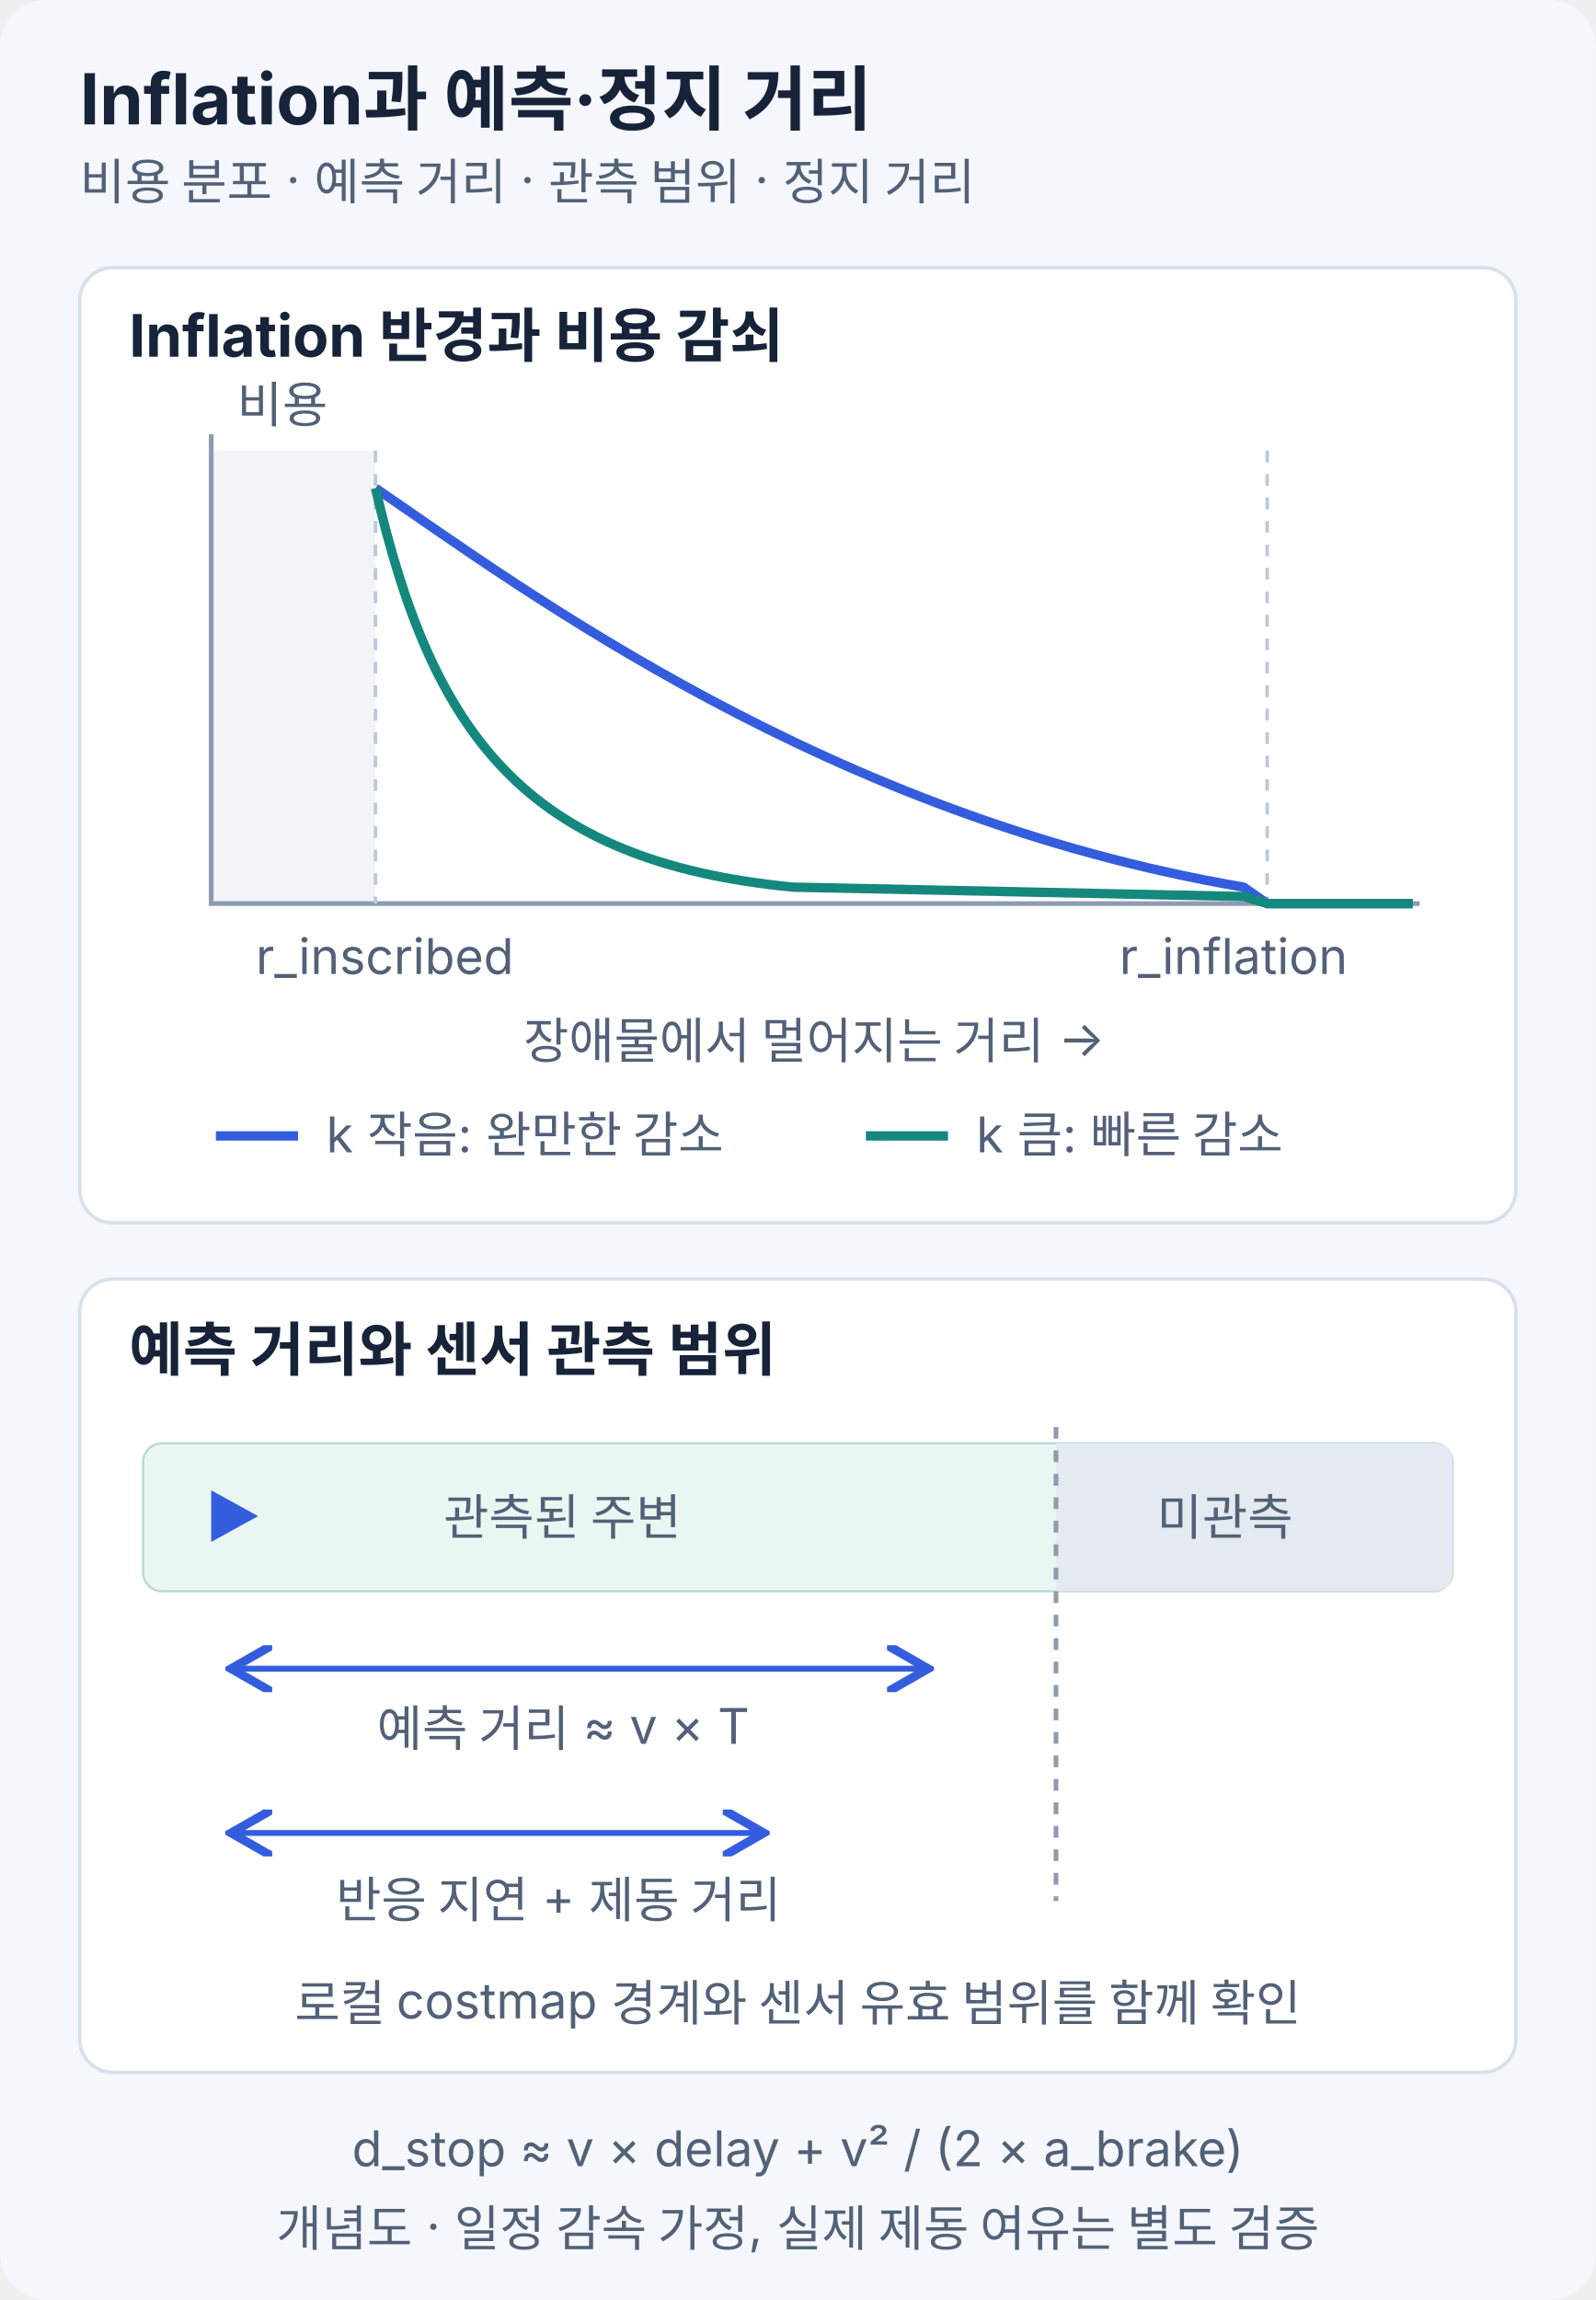
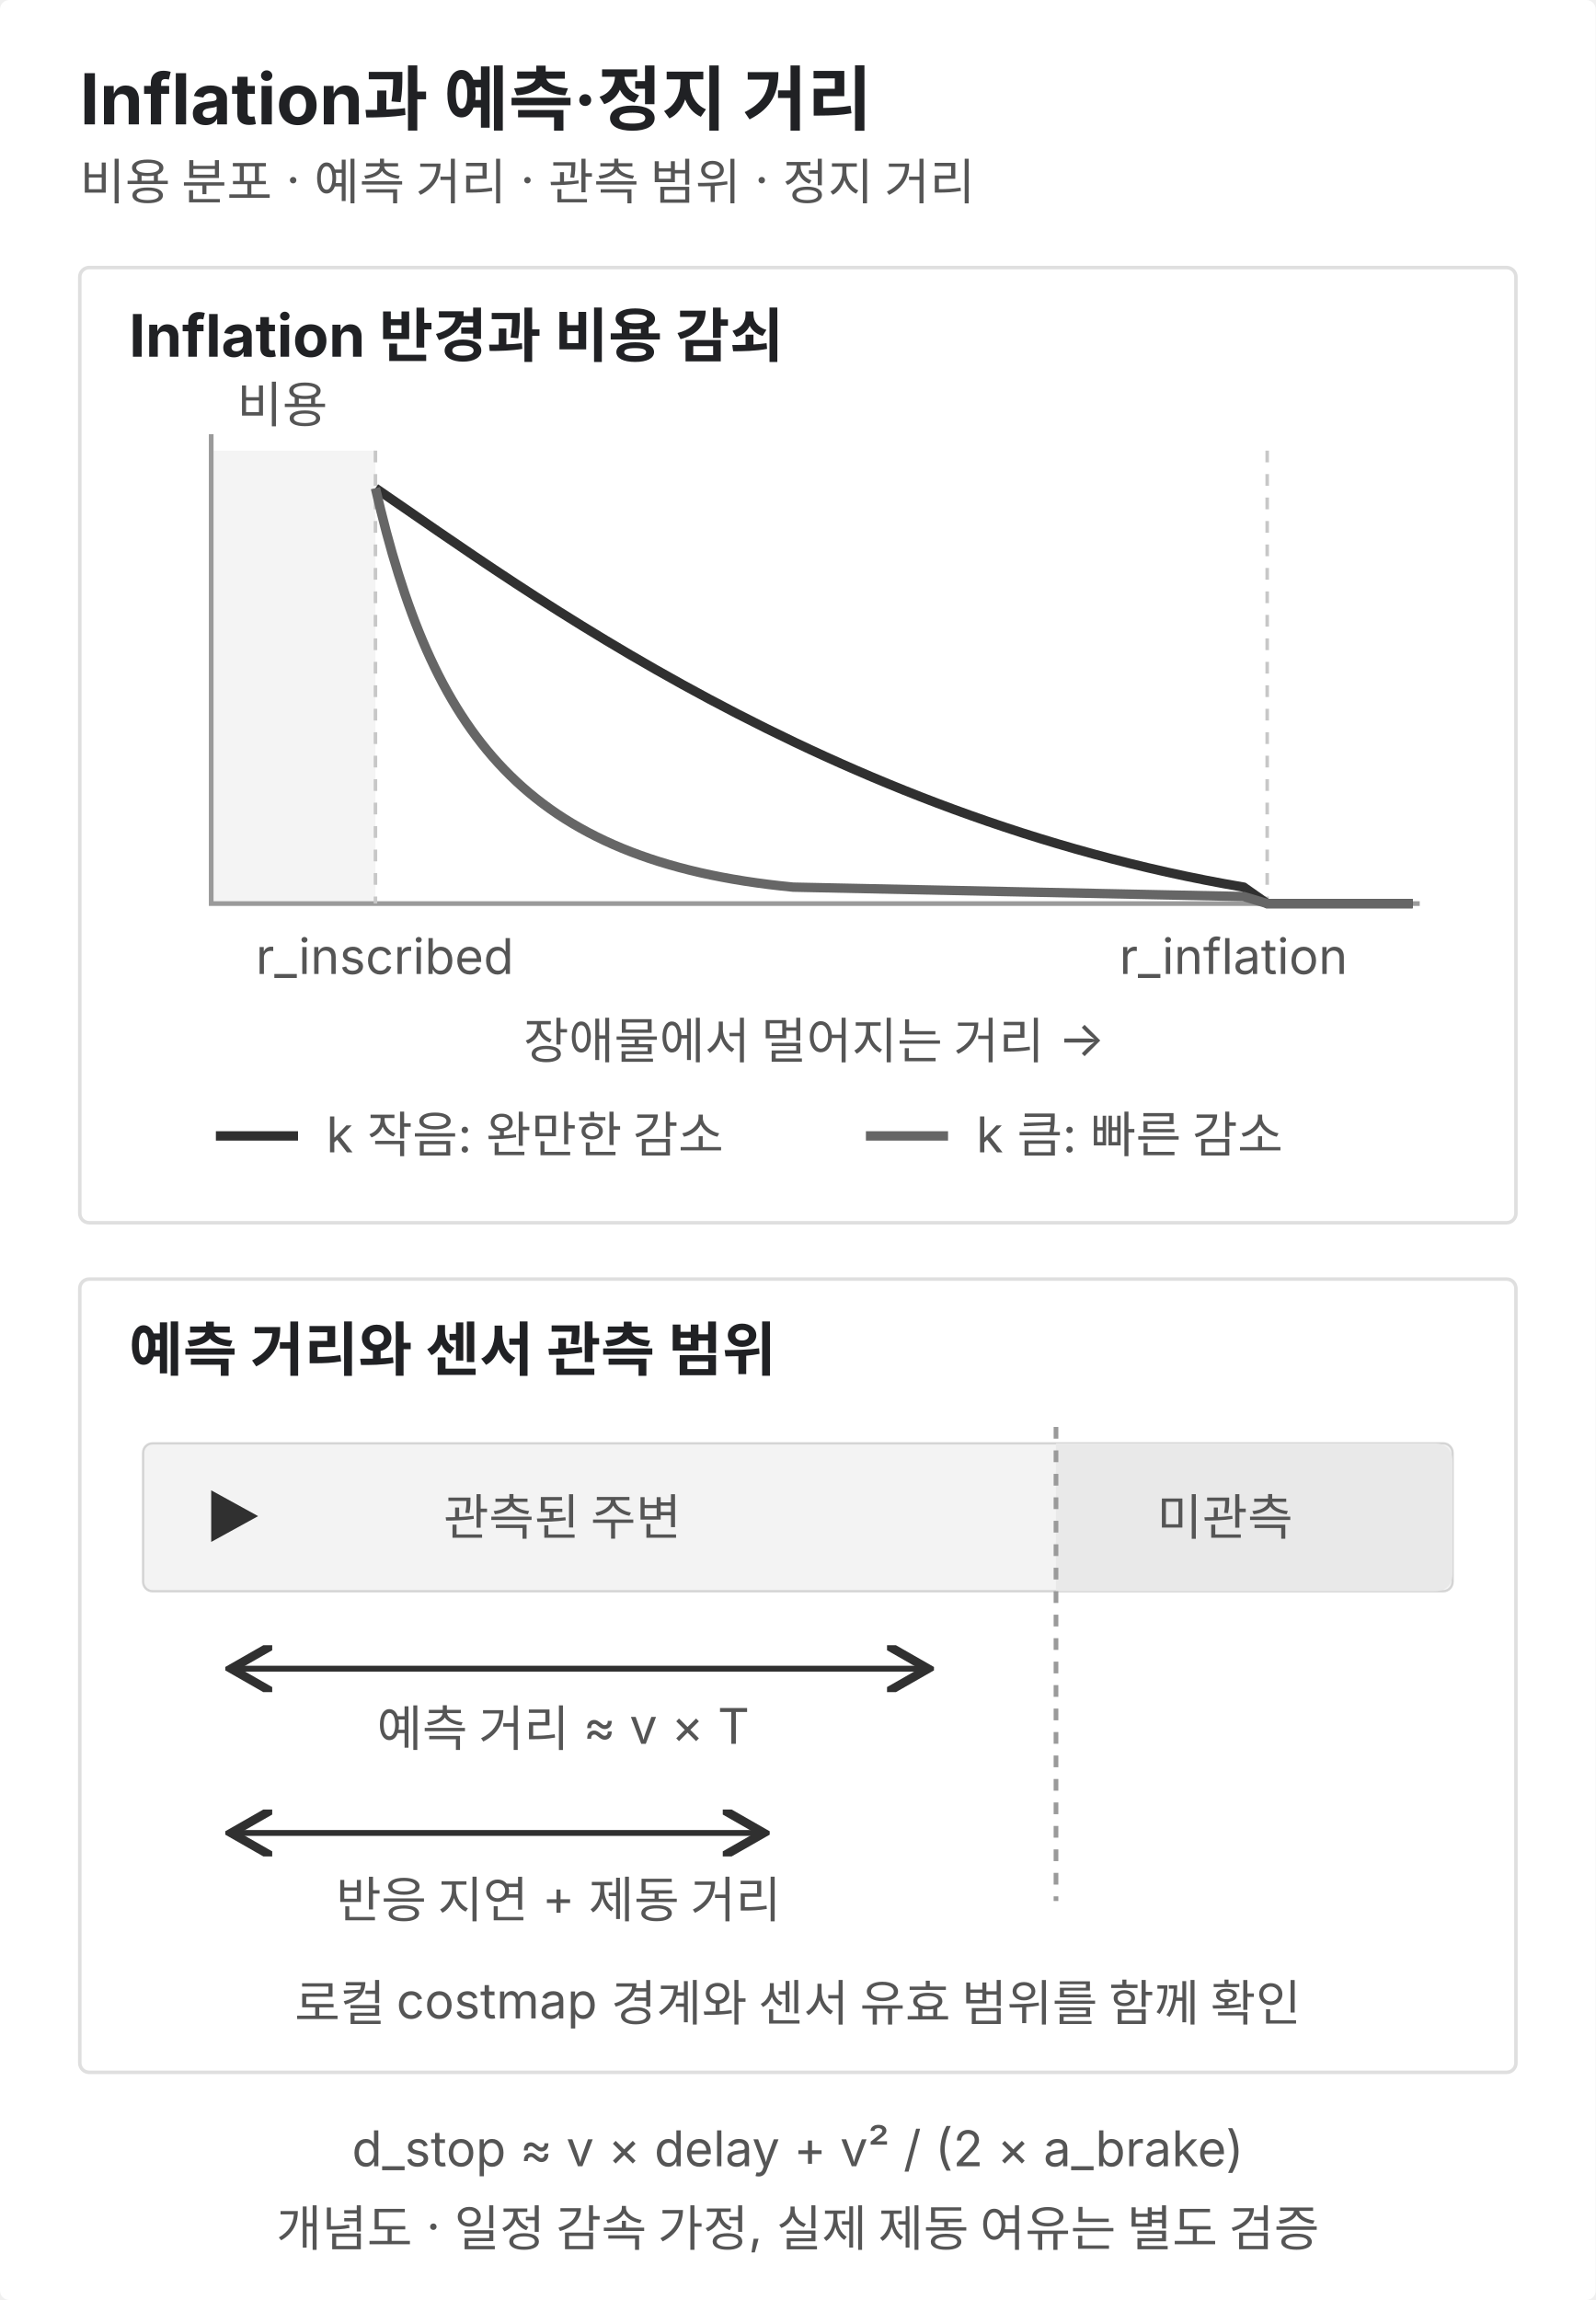
<svg xmlns="http://www.w3.org/2000/svg" width="680" height="980" viewBox="0 0 680 980" role="img" aria-labelledby="title desc">
  <defs>
    <marker id="arrow" markerWidth="8" markerHeight="8" refX="6" refY="4" orient="auto-start-reverse">
-       <path d="M0 0 7 4 0 8" fill="none" stroke="#345dde" stroke-width="1.5" />
+       <path d="M0 0 7 4 0 8" fill="none" stroke="#303030" stroke-width="1.5" />
    </marker>
    <style>
-       text{font-family:system-ui,-apple-system,"Noto Sans KR",sans-serif;fill:#172339}
-       .title{font-size:30px;font-weight:750}.label{font-size:25px;font-weight:700}.note{font-size:21px;fill:#526178}
-       .panel{fill:#fff;stroke:#d8e0ed;stroke-width:1.5}
+       text{font-family:system-ui,-apple-system,"Noto Sans KR",sans-serif;fill:#202124}
+       .title{font-size:30px;font-weight:750}.label{font-size:25px;font-weight:700}.note{font-size:21px;fill:#555555}
+       .panel{fill:#fff;stroke:#dfdfdf;stroke-width:1.5}
    </style>
  </defs>
-   <rect width="680" height="980" rx="20" fill="#f5f7fc" />
+   <rect width="680" height="980" rx="4" fill="#ffffff" />
  <text x="34" y="53" class="title">Inflation과 예측·정지 거리</text>
  <text x="34" y="85" class="note">비용 분포 · 예측 거리 · 관측 범위 · 정지 거리</text>
-   <rect x="34" y="114" width="612" height="407" rx="14" class="panel" />
+   <rect x="34" y="114" width="612" height="407" rx="4" class="panel" />
  <text x="55" y="152" class="label">Inflation 반경과 비용 감쇠</text>
-   <rect x="90" y="192" width="70" height="193" fill="#f2f4f8" />
-   <path d="M90 185 V385 H605" fill="none" stroke="#8d9bb2" stroke-width="2" />
-   <path d="M160 192 V385 M540 192 V385" stroke="#bdc8da" stroke-dasharray="5 5" stroke-width="1.5" />
-   <path d="M160 208 C223 251 353 348 530 378 L540 385 H602" fill="none" stroke="#345dde" stroke-width="4" />
-   <path d="M160 208 C184 312 223 367 338 378 L530 382 540 385 H602" fill="none" stroke="#15887e" stroke-width="4" />
+   <rect x="90" y="192" width="70" height="193" fill="#f4f4f4" />
+   <path d="M90 185 V385 H605" fill="none" stroke="#9a9a9a" stroke-width="2" />
+   <path d="M160 192 V385 M540 192 V385" stroke="#c7c7c7" stroke-dasharray="5 5" stroke-width="1.5" />
+   <path d="M160 208 C223 251 353 348 530 378 L540 385 H602" fill="none" stroke="#303030" stroke-width="4" />
+   <path d="M160 208 C184 312 223 367 338 378 L530 382 540 385 H602" fill="none" stroke="#666666" stroke-width="4" />
  <text x="101" y="180" class="note">비용</text>
  <text x="109" y="415" class="note">r_inscribed</text>
  <text x="477" y="415" class="note">r_inflation</text>
  <text x="347" y="451" text-anchor="middle" class="note">장애물에서 멀어지는 거리 →</text>
-   <path d="M92 484 H127" stroke="#345dde" stroke-width="4" />
+   <path d="M92 484 H127" stroke="#303030" stroke-width="4" />
  <text x="139" y="491" class="note">k 작음: 완만한 감소</text>
-   <path d="M369 484 H404" stroke="#15887e" stroke-width="4" />
+   <path d="M369 484 H404" stroke="#666666" stroke-width="4" />
  <text x="416" y="491" class="note">k 큼: 빠른 감소</text>
-   <rect x="34" y="545" width="612" height="338" rx="14" class="panel" />
+   <rect x="34" y="545" width="612" height="338" rx="4" class="panel" />
  <text x="55" y="584" class="label">예측 거리와 센서 관측 범위</text>
-   <rect x="61" y="615" width="558" height="63" rx="8" fill="#eaf6f2" stroke="#b9dcd2" />
-   <path d="M450 615 H611 Q619 615 619 623 V670 Q619 678 611 678 H450 Z" fill="#e5e9f0" />
-   <path d="M450 608 V810" stroke="#8d9bb2" stroke-width="2" stroke-dasharray="5 5" />
-   <path d="M90 635 110 646 90 657 Z" fill="#345dde" />
+   <rect x="61" y="615" width="558" height="63" rx="4" fill="#f3f3f3" stroke="#d4d4d4" />
+   <path d="M450 615 H611 Q619 615 619 623 V670 Q619 678 611 678 H450 Z" fill="#e9e9e9" />
+   <path d="M450 608 V810" stroke="#9a9a9a" stroke-width="2" stroke-dasharray="5 5" />
+   <path d="M90 635 110 646 90 657 Z" fill="#303030" />
  <text x="189" y="654" class="note">관측된 주변</text>
  <text x="493" y="654" class="note">미관측</text>
-   <path d="M101 711 H393" fill="none" stroke="#345dde" stroke-width="2.5" marker-start="url(#arrow)" marker-end="url(#arrow)" />
+   <path d="M101 711 H393" fill="none" stroke="#303030" stroke-width="2.5" marker-start="url(#arrow)" marker-end="url(#arrow)" />
  <text x="240" y="744" text-anchor="middle" class="note">예측 거리 ≈ v × T</text>
-   <path d="M101 781 H323" fill="none" stroke="#345dde" stroke-width="2.5" marker-start="url(#arrow)" marker-end="url(#arrow)" />
+   <path d="M101 781 H323" fill="none" stroke="#303030" stroke-width="2.5" marker-start="url(#arrow)" marker-end="url(#arrow)" />
  <text x="238" y="817" text-anchor="middle" class="note">반응 지연 + 제동 거리</text>
  <text x="340" y="861" text-anchor="middle" class="note">로컬 costmap 경계와 센서 유효 범위를 함께 확인</text>
  <text x="340" y="923" text-anchor="middle" class="note">d_stop ≈ v × delay + v² / (2 × a_brake)</text>
  <text x="340" y="957" text-anchor="middle" class="note">개념도 · 일정 감속 가정, 실제 제동 여유는 별도 검증</text>
</svg>
